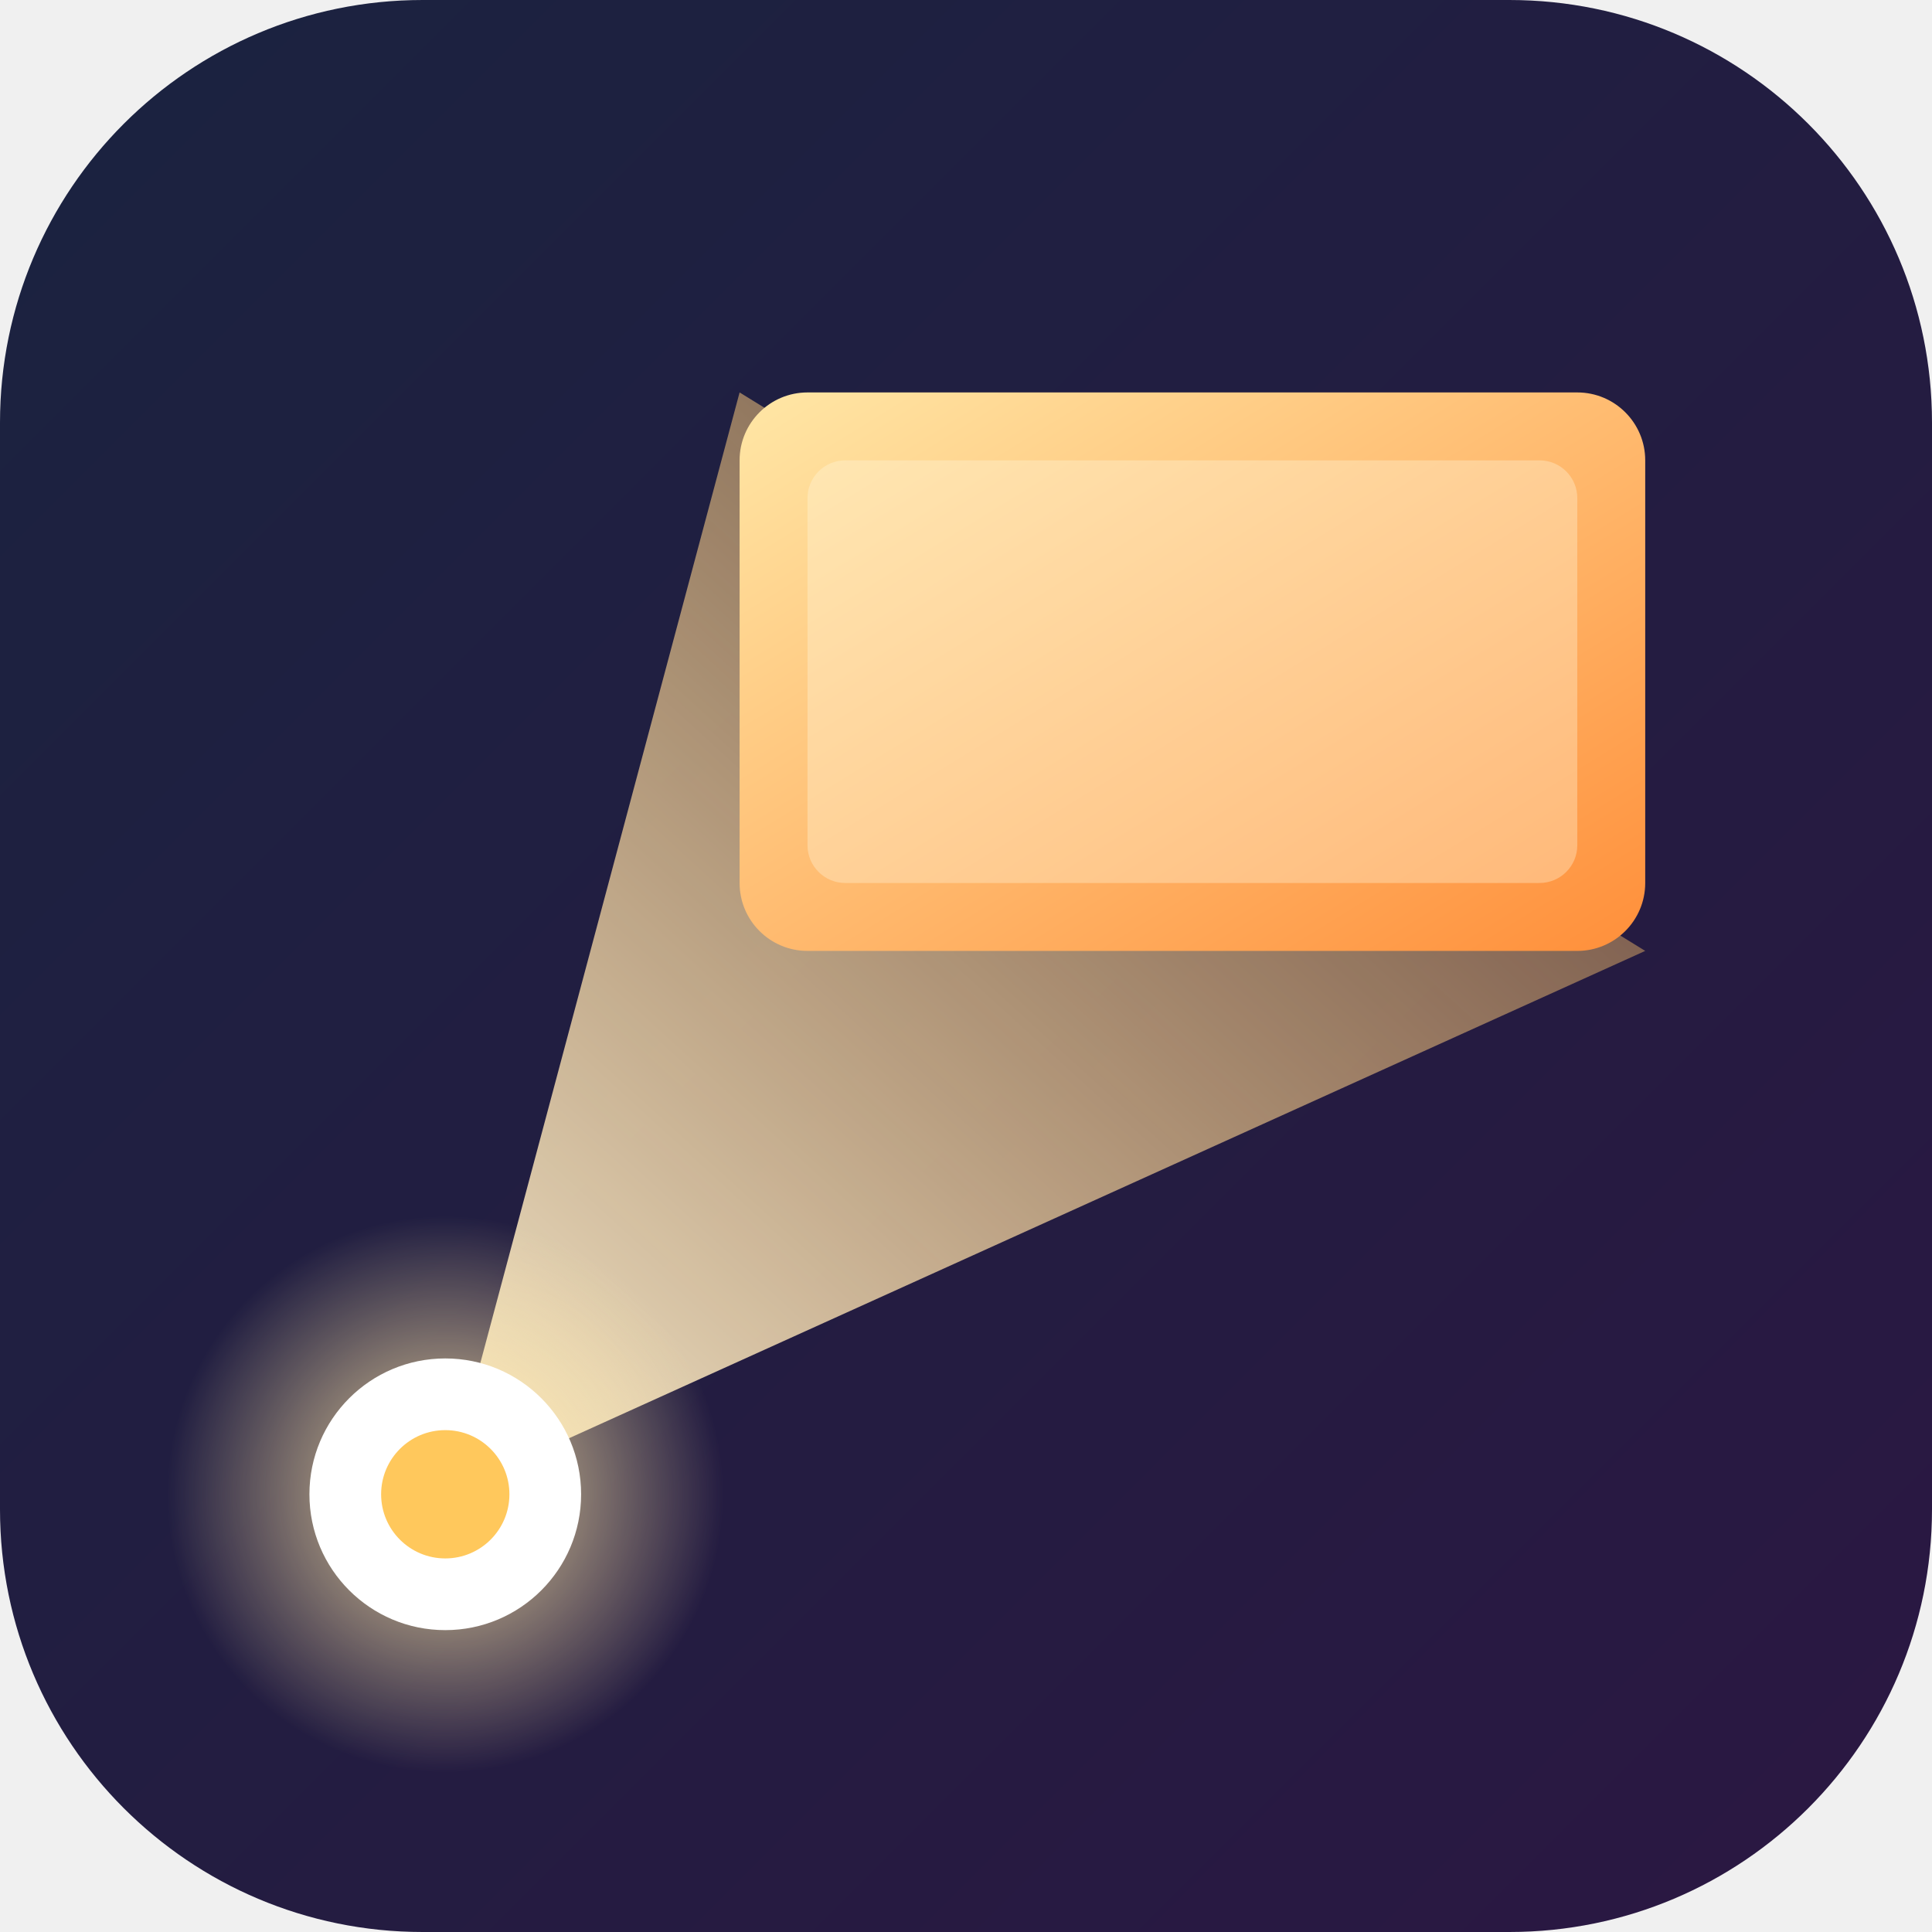
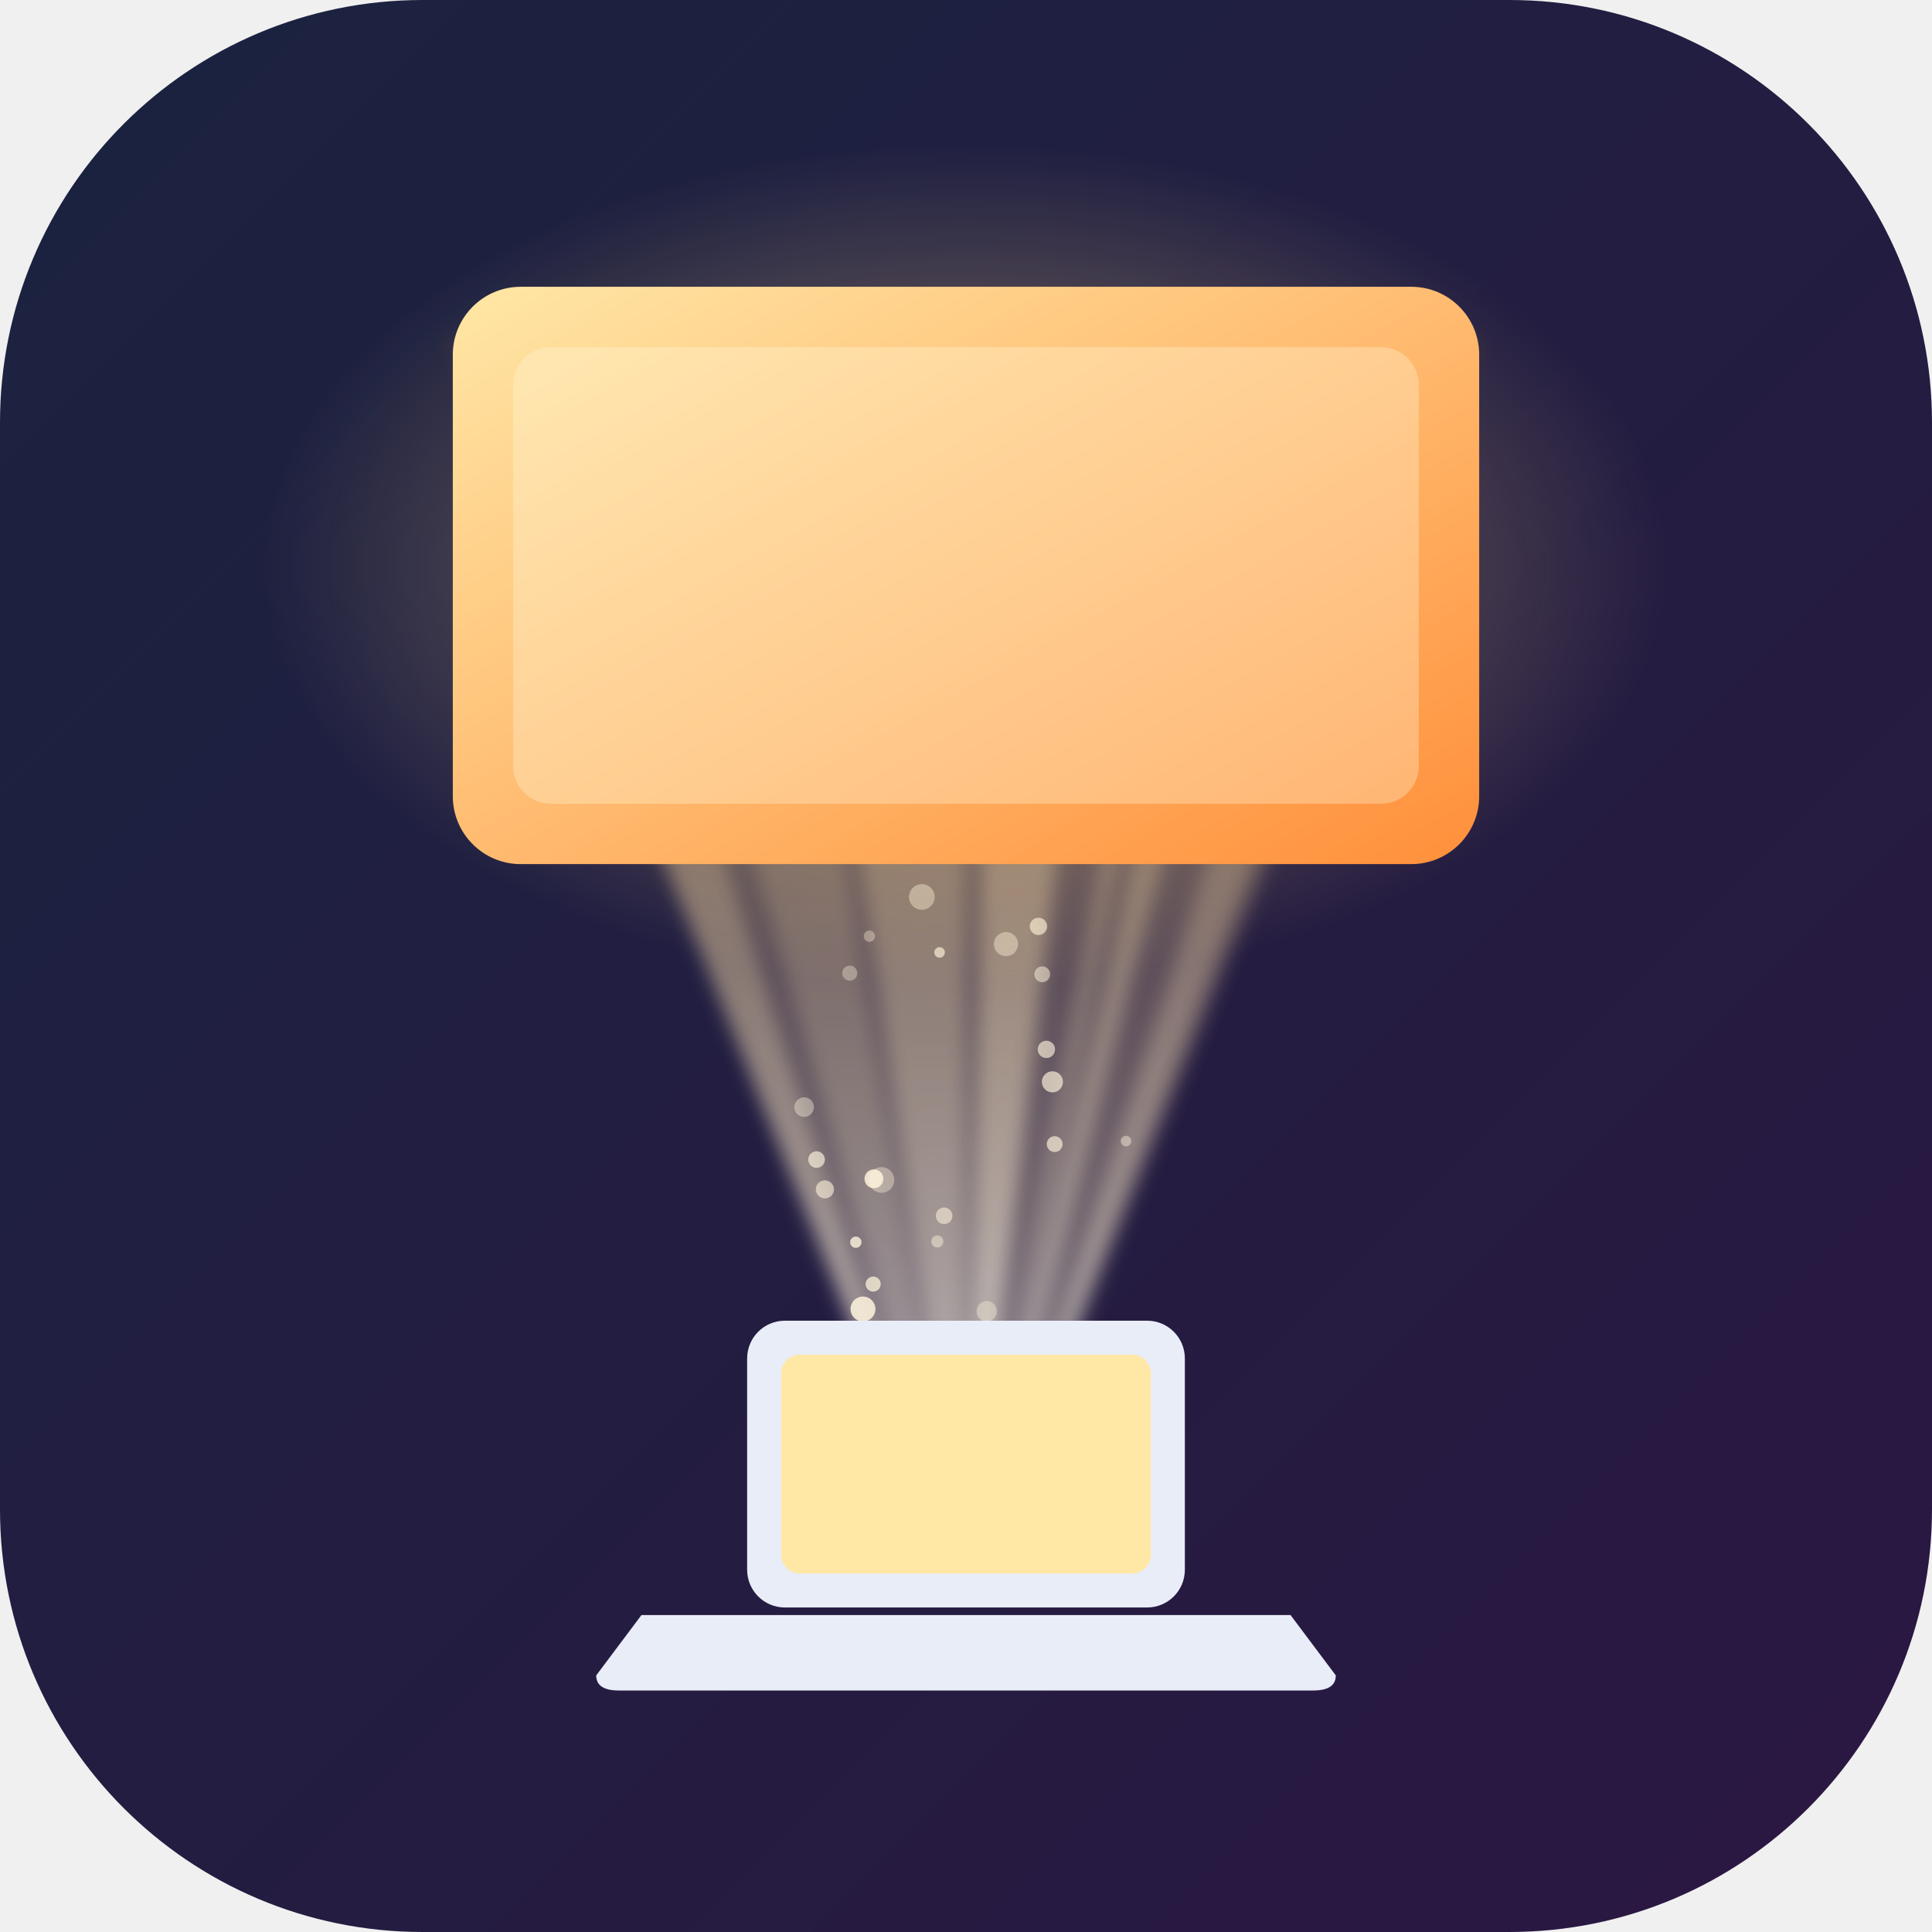
<svg xmlns="http://www.w3.org/2000/svg" width="512" height="512" viewBox="0 0 512 512">
  <defs>
    <linearGradient id="bg" x1="0" y1="0" x2="1" y2="1">
      <stop offset="0" stop-color="#1A2340" />
      <stop offset="1" stop-color="#2B1742" />
    </linearGradient>
-     <linearGradient id="beam" x1="0" y1="1" x2="1" y2="0">
-       <stop offset="0" stop-color="#FFF4D6" stop-opacity="0.95" />
-       <stop offset="1" stop-color="#FFB547" stop-opacity="0.25" />
+     <linearGradient id="cone" x1="0" y1="1" x2="0" y2="0">
+       <stop offset="0" stop-color="#FFF4D6" stop-opacity="0.38" />
+       <stop offset="1" stop-color="#FFB547" stop-opacity="0.08" />
+     </linearGradient>
+     <linearGradient id="ray" x1="0" y1="1" x2="0" y2="0">
+       <stop offset="0" stop-color="#FFFBEF" />
+       <stop offset="0.7" stop-color="#FFD58A" stop-opacity="0.55" />
+       <stop offset="1" stop-color="#FFB547" stop-opacity="0.15" />
    </linearGradient>
    <linearGradient id="screen" x1="0" y1="0" x2="1" y2="1">
      <stop offset="0" stop-color="#FFE7A6" />
      <stop offset="1" stop-color="#FF8F3A" />
    </linearGradient>
-     <radialGradient id="glow" cx="0.5" cy="0.5" r="0.5">
-       <stop offset="0" stop-color="#FFE7A8" stop-opacity="0.9" />
-       <stop offset="1" stop-color="#FFE7A8" stop-opacity="0" />
+     <radialGradient id="halo" cx="0.5" cy="0.5" r="0.5">
+       <stop offset="0" stop-color="#FFD98A" stop-opacity="0.5" />
+       <stop offset="1" stop-color="#FFD98A" stop-opacity="0" />
    </radialGradient>
+     <filter id="soft" x="-20%" y="-20%" width="140%" height="140%">
+       <feGaussianBlur stdDeviation="2.4" />
+     </filter>
  </defs>
  <rect width="512" height="512" rx="112" fill="url(#bg)" />
-   <path d="M118 396 L196 104 L436 252 Z" fill="url(#beam)" />
-   <rect x="196" y="104" width="240" height="148" rx="18" fill="url(#screen)" />
-   <rect x="214" y="122" width="204" height="112" rx="10" fill="#FFF6DC" fill-opacity="0.35" />
-   <circle cx="118" cy="396" r="74" fill="url(#glow)" />
-   <circle cx="118" cy="396" r="36" fill="#FFFFFF" />
-   <circle cx="118" cy="396" r="17" fill="#FFC85C" />
+   <g filter="url(#soft)">
+     <path d="M230.0,362.0L282.0,362.0L392.0,90.0L120.0,90.0Z" fill="url(#cone)" />
+     <path d="M230.0,362.0L235.2,362.0L147.2,90.0L120.0,90.0Z" fill="url(#ray)" fill-opacity="0.37" />
+     <path d="M237.8,362.0L245.6,362.0L201.6,90.0L160.8,90.0Z" fill="url(#ray)" fill-opacity="0.27" />
+     <path d="M246.9,362.0L256.0,362.0L256.0,90.0L208.4,90.0Z" fill="url(#ray)" fill-opacity="0.40" />
+     <path d="M257.3,362.0L263.8,362.0L296.8,90.0L262.8,90.0Z" fill="url(#ray)" fill-opacity="0.51" />
+     <path d="M267.7,362.0L269.0,362.0L324.0,90.0L317.2,90.0Z" fill="url(#ray)" fill-opacity="0.43" />
+     <path d="M270.3,362.0L272.9,362.0L344.4,90.0L330.8,90.0Z" fill="url(#ray)" fill-opacity="0.42" />
+     <path d="M276.8,362.0L280.7,362.0L385.2,90.0L364.8,90.0Z" fill="url(#ray)" fill-opacity="0.35" />
+   </g>
+   <circle cx="278.9" cy="286.7" r="2.8" fill="#FFF6DE" fill-opacity="0.66" />
+   <circle cx="226.8" cy="329.2" r="1.5" fill="#FFF6DE" fill-opacity="0.79" />
+   <circle cx="279.5" cy="303.2" r="2.1" fill="#FFF6DE" fill-opacity="0.65" />
+   <circle cx="225.2" cy="257.9" r="2.0" fill="#FFF6DE" fill-opacity="0.35" />
+   <circle cx="275.2" cy="245.5" r="2.3" fill="#FFF6DE" fill-opacity="0.63" />
+   <circle cx="231.4" cy="340.3" r="2.0" fill="#FFF6DE" fill-opacity="0.73" />
+   <circle cx="213.1" cy="293.4" r="2.6" fill="#FFF6DE" fill-opacity="0.40" />
+   <circle cx="230.4" cy="248.1" r="1.5" fill="#FFF6DE" fill-opacity="0.36" />
+   <circle cx="233.6" cy="312.7" r="3.4" fill="#FFF6DE" fill-opacity="0.38" />
+   <circle cx="277.3" cy="278.1" r="2.3" fill="#FFF6DE" fill-opacity="0.63" />
+   <circle cx="276.2" cy="258.2" r="2.1" fill="#FFF6DE" fill-opacity="0.51" />
+   <circle cx="244.3" cy="237.7" r="3.4" fill="#FFF6DE" fill-opacity="0.42" />
+   <circle cx="218.6" cy="315.2" r="2.4" fill="#FFF6DE" fill-opacity="0.59" />
+   <circle cx="231.6" cy="312.4" r="2.5" fill="#FFF6DE" fill-opacity="0.84" />
+   <circle cx="250.2" cy="322.2" r="2.2" fill="#FFF6DE" fill-opacity="0.55" />
+   <circle cx="228.7" cy="346.9" r="3.3" fill="#FFF6DE" fill-opacity="0.84" />
+   <circle cx="298.4" cy="302.4" r="1.4" fill="#FFF6DE" fill-opacity="0.44" />
+   <circle cx="261.5" cy="347.5" r="2.7" fill="#FFF6DE" fill-opacity="0.37" />
+   <circle cx="249.0" cy="252.4" r="1.4" fill="#FFF6DE" fill-opacity="0.66" />
+   <circle cx="248.4" cy="329.0" r="1.6" fill="#FFF6DE" fill-opacity="0.45" />
+   <circle cx="216.4" cy="307.3" r="2.2" fill="#FFF6DE" fill-opacity="0.66" />
+   <circle cx="266.6" cy="250.2" r="3.2" fill="#FFF6DE" fill-opacity="0.42" />
+   <ellipse cx="256" cy="150" rx="186" ry="112" fill="url(#halo)" />
+   <path d="M138,76h236a18,18 0,0 1,18 18v117a18,18 0,0 1,-18 18h-236a18,18 0,0 1,-18 -18v-117a18,18 0,0 1,18 -18z" fill="url(#screen)" />
+   <path d="M146,92h220a10,10 0,0 1,10 10v101a10,10 0,0 1,-10 10h-220a10,10 0,0 1,-10 -10v-101a10,10 0,0 1,10 -10z" fill="#FFF6DC" fill-opacity="0.32" />
+   <path d="M208,350h96a10,10 0,0 1,10 10v56a10,10 0,0 1,-10 10h-96a10,10 0,0 1,-10 -10v-56a10,10 0,0 1,10 -10z" fill="#E9EDF8" />
+   <path d="M212,359h88a5,5 0,0 1,5 5v48a5,5 0,0 1,-5 5h-88a5,5 0,0 1,-5 -5v-48a5,5 0,0 1,5 -5z" fill="#FFE7A6" />
+   <path d="M170 428 H342 L354 444 Q354 448 348 448 H164 Q158 448 158 444 Z" fill="#E9EDF8" />
</svg>
